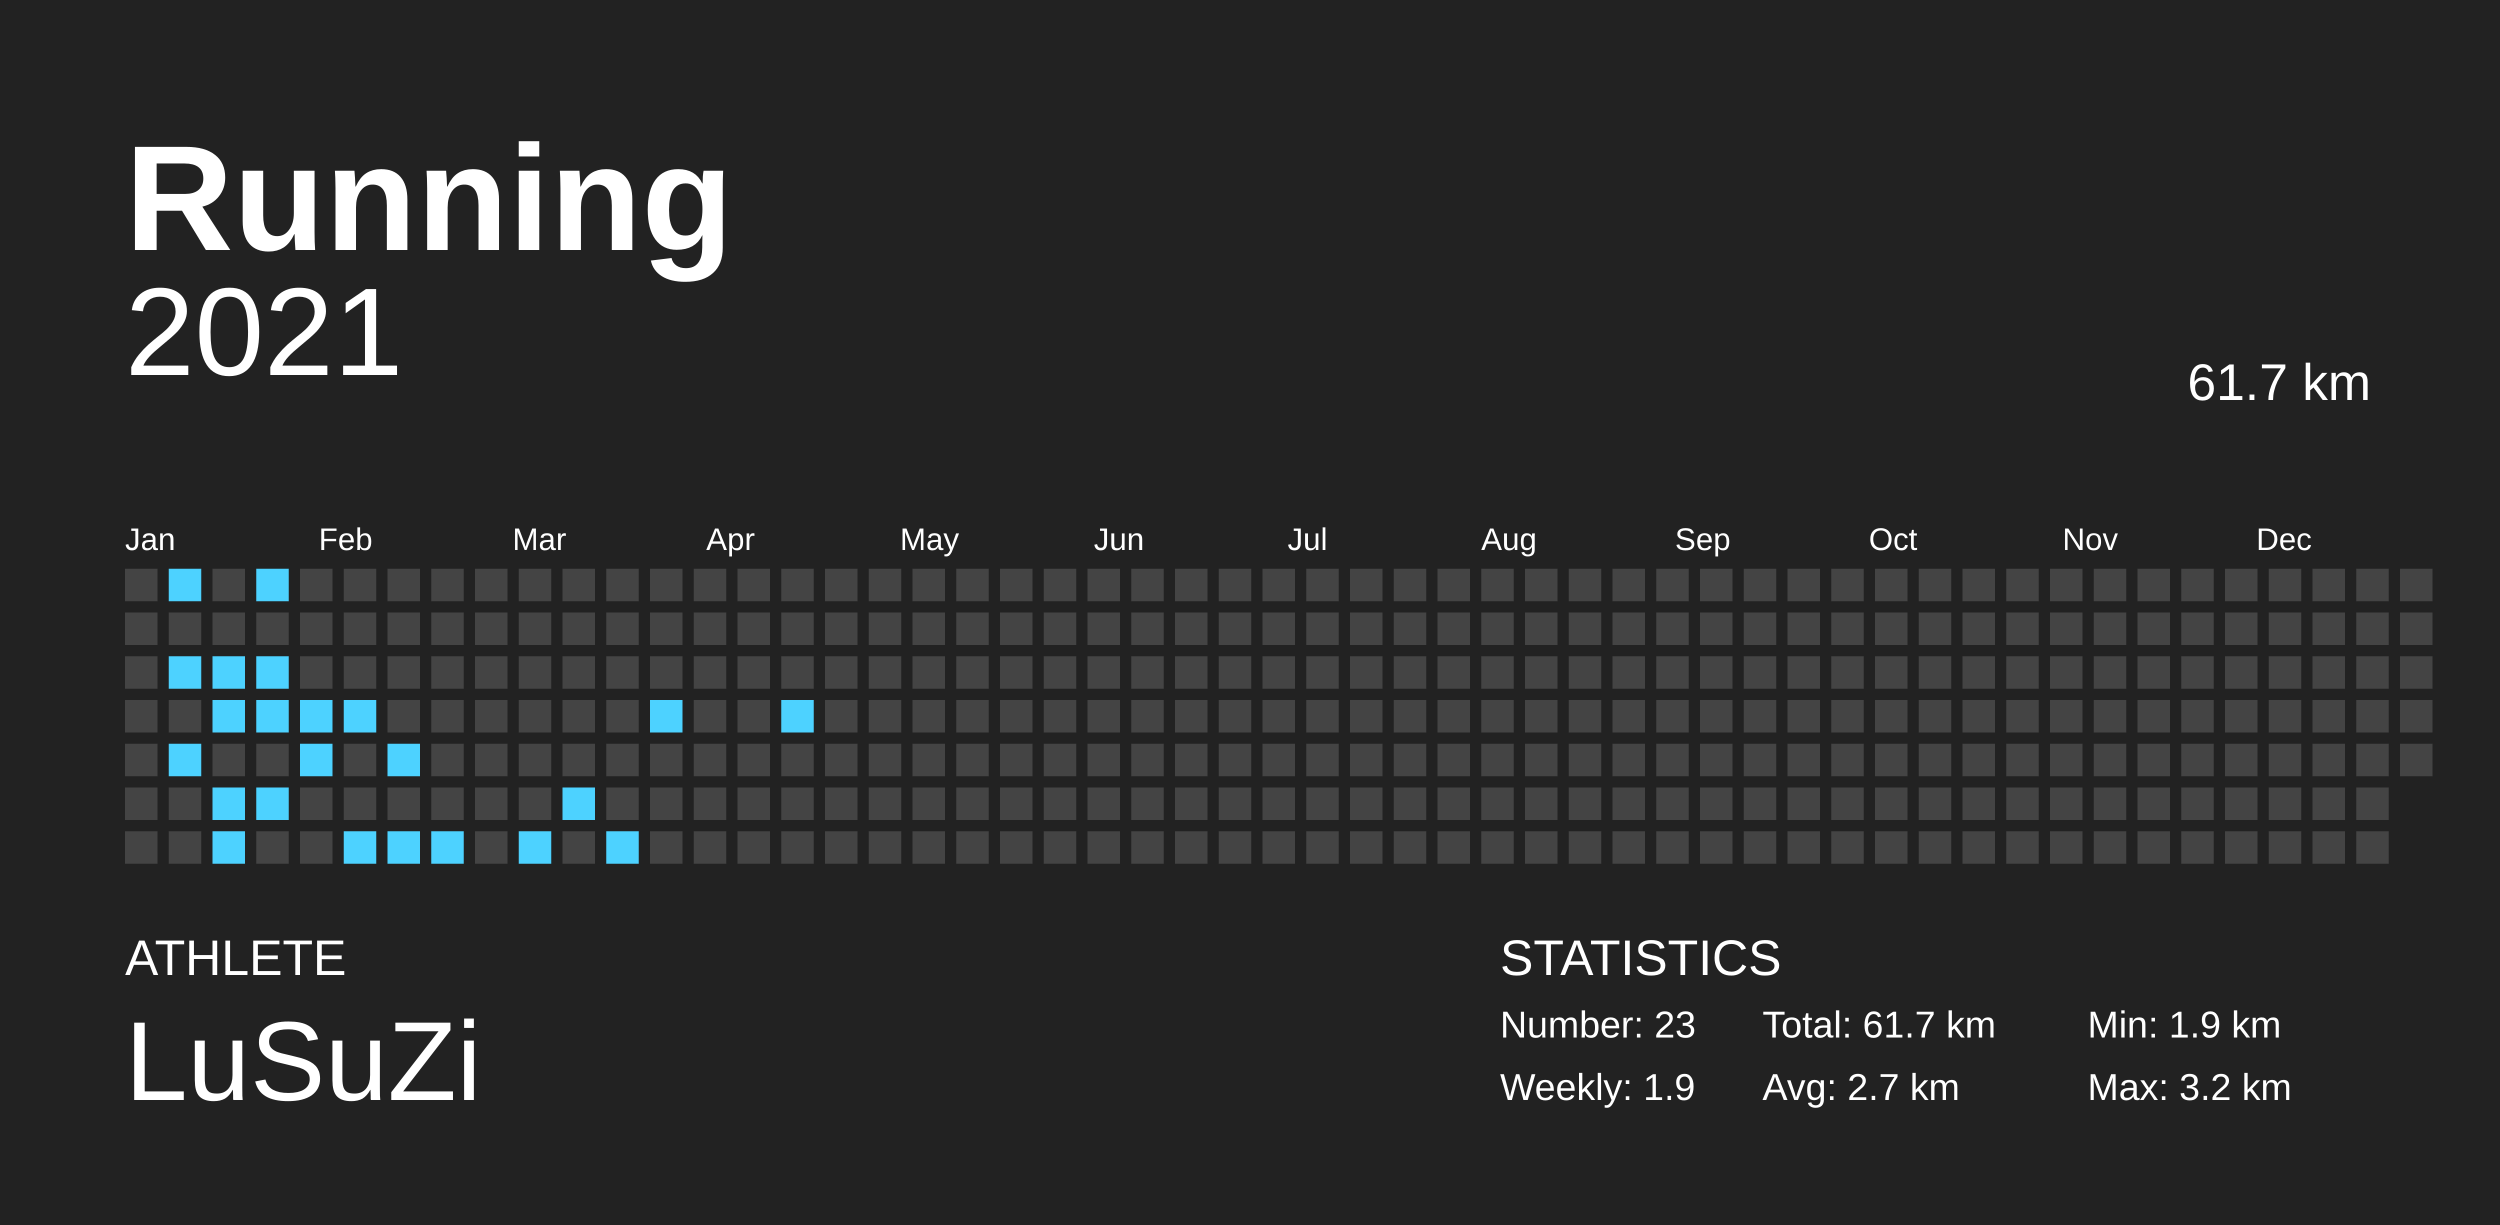
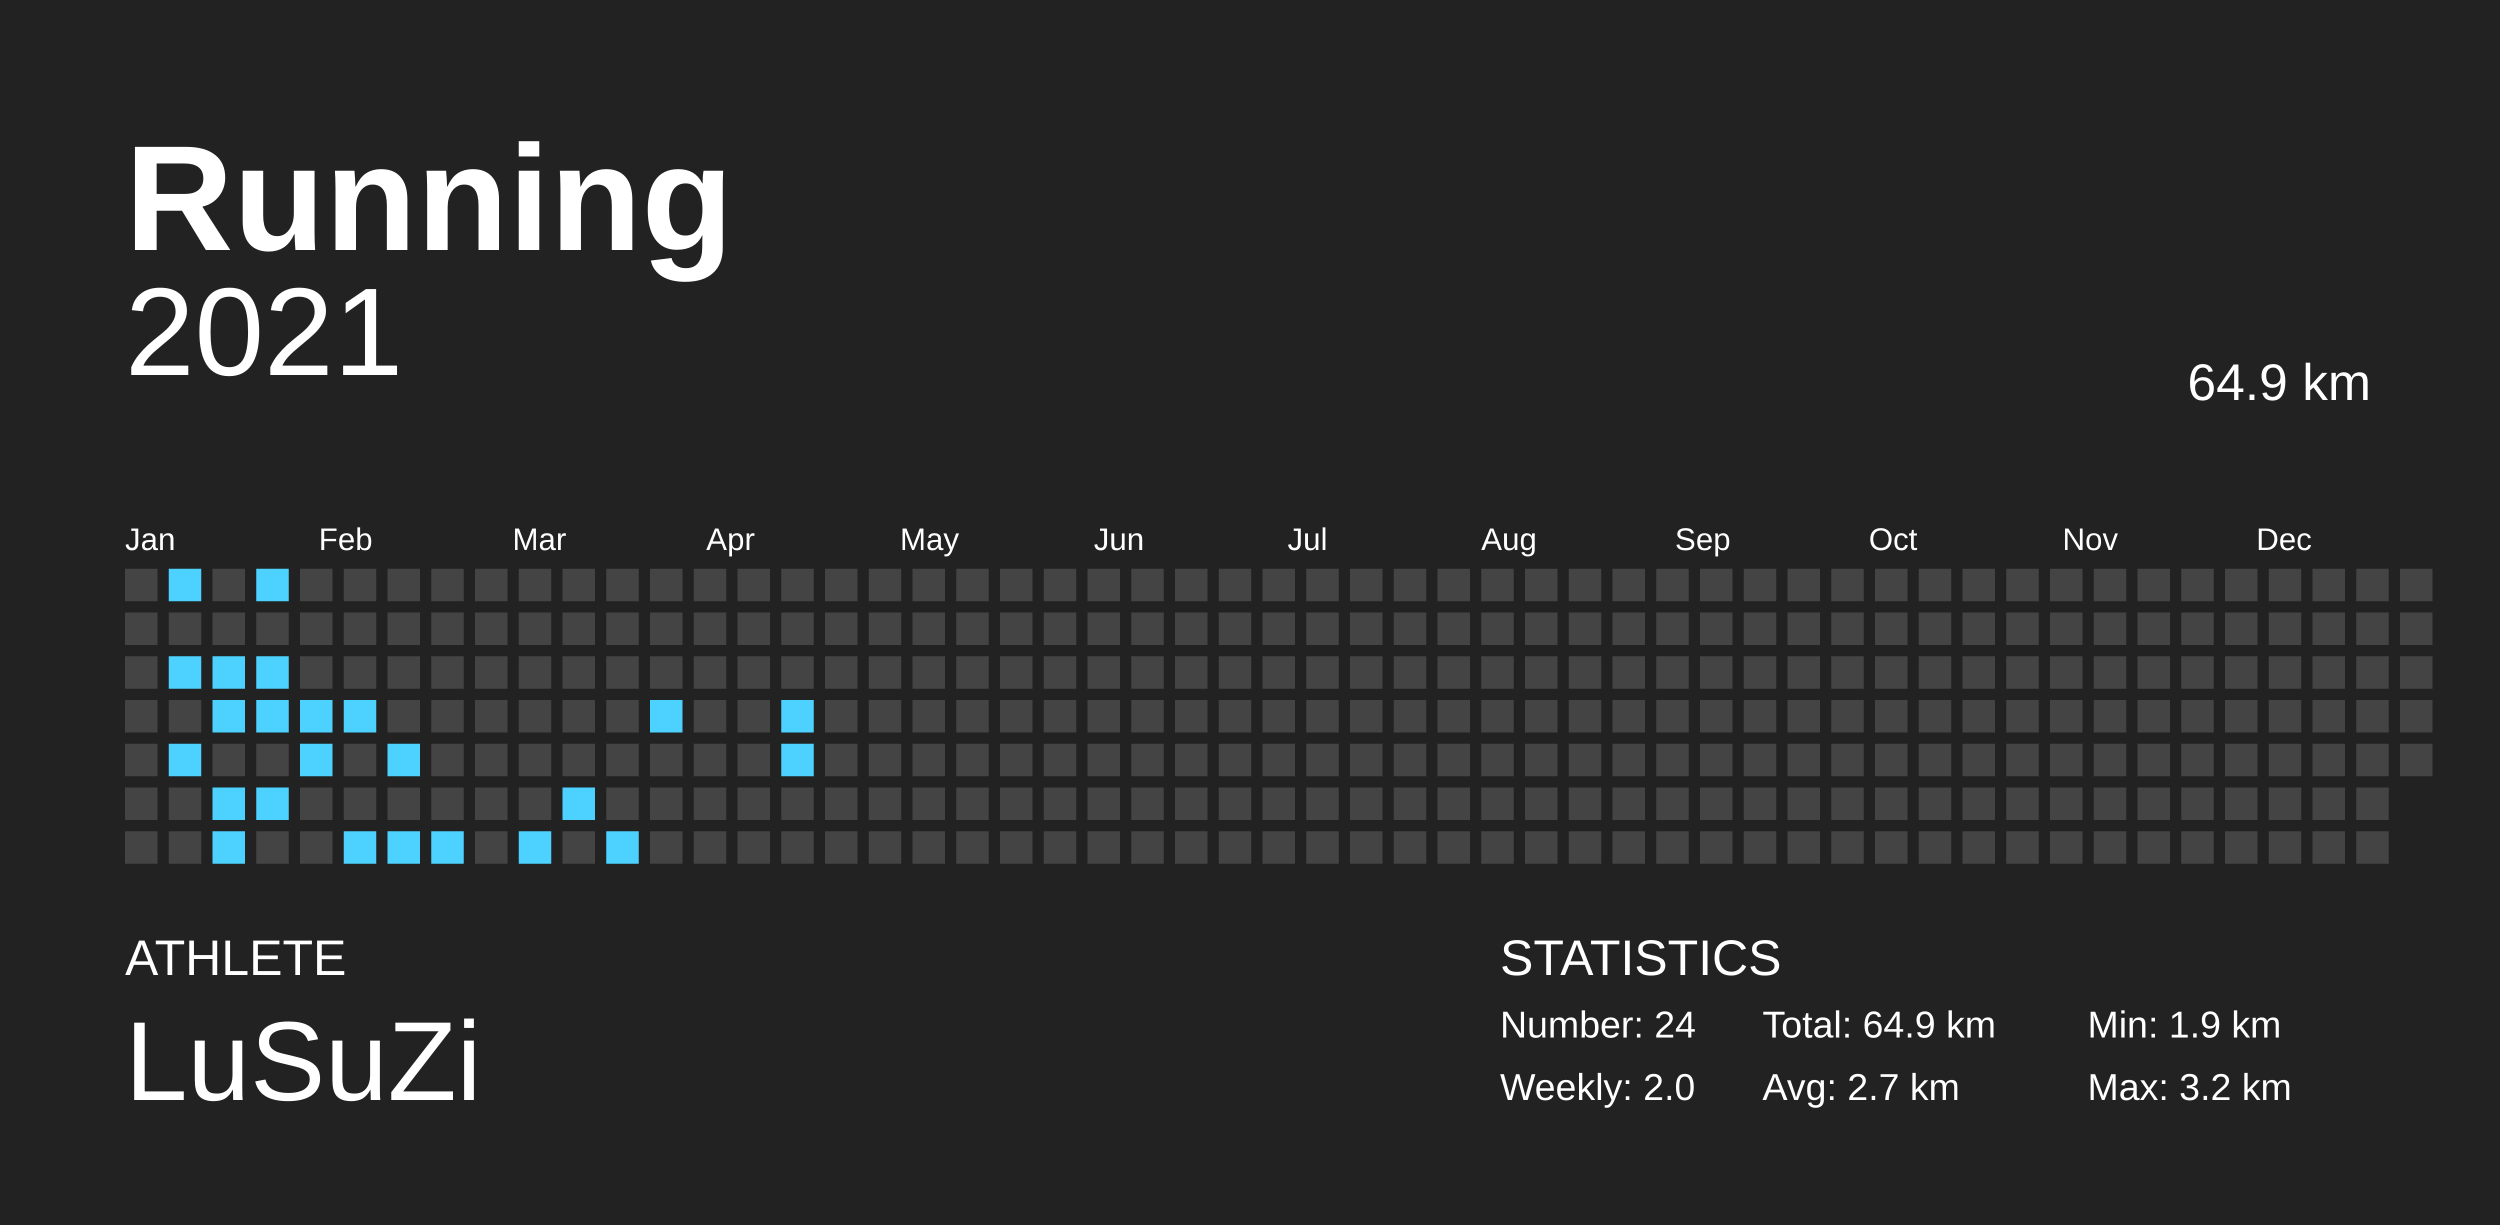
<svg xmlns="http://www.w3.org/2000/svg" baseProfile="full" height="98mm" version="1.1" viewBox="0,0,200,98" width="200mm">
  <defs />
  <rect fill="#222222" height="98" width="200" x="0" y="0" />
  <text fill="#FFFFFF" style="font-size:12px; font-family:Arial; font-weight:bold;" x="10" y="20">Running</text>
  <text fill="#FFFFFF" style="font-size:4px; font-family:Arial" x="10" y="78">ATHLETE</text>
  <text fill="#FFFFFF" style="font-size:9px; font-family:Arial" x="10" y="88">LuSuZi</text>
  <text fill="#FFFFFF" style="font-size:4px; font-family:Arial" x="120" y="78">STATISTICS</text>
-   <text fill="#FFFFFF" style="font-size:3px; font-family:Arial" x="120" y="83">Number: 23</text>
-   <text fill="#FFFFFF" style="font-size:3px; font-family:Arial" x="120" y="88">Weekly: 1.9</text>
-   <text fill="#FFFFFF" style="font-size:3px; font-family:Arial" x="141" y="83">Total: 61.7 km</text>
+   <text fill="#FFFFFF" style="font-size:3px; font-family:Arial" x="120" y="83">Number: 24</text>
+   <text fill="#FFFFFF" style="font-size:3px; font-family:Arial" x="120" y="88">Weekly: 2.0</text>
+   <text fill="#FFFFFF" style="font-size:3px; font-family:Arial" x="141" y="83">Total: 64.9 km</text>
  <text fill="#FFFFFF" style="font-size:3px; font-family:Arial" x="141" y="88">Avg: 2.7 km</text>
  <text fill="#FFFFFF" style="font-size:3px; font-family:Arial" x="167" y="83">Min: 1.9 km</text>
  <text fill="#FFFFFF" style="font-size:3px; font-family:Arial" x="167" y="88">Max: 3.2 km</text>
  <text alignment-baseline="hanging" fill="#FFFFFF" style="font-size:10.0px; font-family:Arial;" x="10" y="30">2021</text>
-   <text alignment-baseline="hanging" fill="#FFFFFF" style="font-size:4.125px; font-family:Arial;" x="175" y="32">61.7 km</text>
+   <text alignment-baseline="hanging" fill="#FFFFFF" style="font-size:4.125px; font-family:Arial;" x="175" y="32">64.9 km</text>
  <text fill="#FFFFFF" style="font-size:2.5px; font-family:Arial" x="10.0" y="44">Jan</text>
  <text fill="#FFFFFF" style="font-size:2.5px; font-family:Arial" x="25.5" y="44">Feb</text>
  <text fill="#FFFFFF" style="font-size:2.5px; font-family:Arial" x="41.0" y="44">Mar</text>
  <text fill="#FFFFFF" style="font-size:2.5px; font-family:Arial" x="56.5" y="44">Apr</text>
  <text fill="#FFFFFF" style="font-size:2.5px; font-family:Arial" x="72.0" y="44">May</text>
  <text fill="#FFFFFF" style="font-size:2.5px; font-family:Arial" x="87.5" y="44">Jun</text>
  <text fill="#FFFFFF" style="font-size:2.5px; font-family:Arial" x="103.0" y="44">Jul</text>
  <text fill="#FFFFFF" style="font-size:2.5px; font-family:Arial" x="118.5" y="44">Aug</text>
  <text fill="#FFFFFF" style="font-size:2.5px; font-family:Arial" x="134.0" y="44">Sep</text>
  <text fill="#FFFFFF" style="font-size:2.5px; font-family:Arial" x="149.5" y="44">Oct</text>
  <text fill="#FFFFFF" style="font-size:2.5px; font-family:Arial" x="165.0" y="44">Nov</text>
  <text fill="#FFFFFF" style="font-size:2.5px; font-family:Arial" x="180.5" y="44">Dec</text>
  <rect fill="#444444" height="2.6" width="2.6" x="10.0" y="45.5" />
  <rect fill="#444444" height="2.6" width="2.6" x="10.0" y="49.0" />
  <rect fill="#444444" height="2.6" width="2.6" x="10.0" y="52.5" />
  <rect fill="#444444" height="2.6" width="2.6" x="10.0" y="56.0" />
  <rect fill="#444444" height="2.6" width="2.6" x="10.0" y="59.5" />
  <rect fill="#444444" height="2.6" width="2.6" x="10.0" y="63.0" />
  <rect fill="#444444" height="2.6" width="2.6" x="10.0" y="66.5" />
  <rect fill="#4dd2ff" height="2.6" width="2.6" x="13.5" y="45.5" />
  <rect fill="#444444" height="2.6" width="2.6" x="13.5" y="49.0" />
  <rect fill="#4dd2ff" height="2.6" width="2.6" x="13.5" y="52.5" />
  <rect fill="#444444" height="2.6" width="2.6" x="13.5" y="56.0" />
  <rect fill="#4dd2ff" height="2.6" width="2.6" x="13.5" y="59.5" />
  <rect fill="#444444" height="2.6" width="2.6" x="13.5" y="63.0" />
  <rect fill="#444444" height="2.6" width="2.6" x="13.5" y="66.5" />
  <rect fill="#444444" height="2.6" width="2.6" x="17.0" y="45.5" />
  <rect fill="#444444" height="2.6" width="2.6" x="17.0" y="49.0" />
  <rect fill="#4dd2ff" height="2.6" width="2.6" x="17.0" y="52.5" />
  <rect fill="#4dd2ff" height="2.6" width="2.6" x="17.0" y="56.0" />
  <rect fill="#444444" height="2.6" width="2.6" x="17.0" y="59.5" />
  <rect fill="#4dd2ff" height="2.6" width="2.6" x="17.0" y="63.0" />
  <rect fill="#4dd2ff" height="2.6" width="2.6" x="17.0" y="66.5" />
  <rect fill="#4dd2ff" height="2.6" width="2.6" x="20.5" y="45.5" />
  <rect fill="#444444" height="2.6" width="2.6" x="20.5" y="49.0" />
  <rect fill="#4dd2ff" height="2.6" width="2.6" x="20.5" y="52.5" />
  <rect fill="#4dd2ff" height="2.6" width="2.6" x="20.5" y="56.0" />
  <rect fill="#444444" height="2.6" width="2.6" x="20.5" y="59.5" />
  <rect fill="#4dd2ff" height="2.6" width="2.6" x="20.5" y="63.0" />
  <rect fill="#444444" height="2.6" width="2.6" x="20.5" y="66.5" />
  <rect fill="#444444" height="2.6" width="2.6" x="24.0" y="45.5" />
  <rect fill="#444444" height="2.6" width="2.6" x="24.0" y="49.0" />
  <rect fill="#444444" height="2.6" width="2.6" x="24.0" y="52.5" />
  <rect fill="#4dd2ff" height="2.6" width="2.6" x="24.0" y="56.0" />
  <rect fill="#4dd2ff" height="2.6" width="2.6" x="24.0" y="59.5" />
  <rect fill="#444444" height="2.6" width="2.6" x="24.0" y="63.0" />
  <rect fill="#444444" height="2.6" width="2.6" x="24.0" y="66.5" />
  <rect fill="#444444" height="2.6" width="2.6" x="27.5" y="45.5" />
  <rect fill="#444444" height="2.6" width="2.6" x="27.5" y="49.0" />
  <rect fill="#444444" height="2.6" width="2.6" x="27.5" y="52.5" />
  <rect fill="#4dd2ff" height="2.6" width="2.6" x="27.5" y="56.0" />
  <rect fill="#444444" height="2.6" width="2.6" x="27.5" y="59.5" />
  <rect fill="#444444" height="2.6" width="2.6" x="27.5" y="63.0" />
  <rect fill="#4dd2ff" height="2.6" width="2.6" x="27.5" y="66.5" />
  <rect fill="#444444" height="2.6" width="2.6" x="31.0" y="45.5" />
  <rect fill="#444444" height="2.6" width="2.6" x="31.0" y="49.0" />
  <rect fill="#444444" height="2.6" width="2.6" x="31.0" y="52.5" />
  <rect fill="#444444" height="2.6" width="2.6" x="31.0" y="56.0" />
  <rect fill="#4dd2ff" height="2.6" width="2.6" x="31.0" y="59.5" />
  <rect fill="#444444" height="2.6" width="2.6" x="31.0" y="63.0" />
  <rect fill="#4dd2ff" height="2.6" width="2.6" x="31.0" y="66.5" />
  <rect fill="#444444" height="2.6" width="2.6" x="34.5" y="45.5" />
  <rect fill="#444444" height="2.6" width="2.6" x="34.5" y="49.0" />
  <rect fill="#444444" height="2.6" width="2.6" x="34.5" y="52.5" />
  <rect fill="#444444" height="2.6" width="2.6" x="34.5" y="56.0" />
  <rect fill="#444444" height="2.6" width="2.6" x="34.5" y="59.5" />
  <rect fill="#444444" height="2.6" width="2.6" x="34.5" y="63.0" />
  <rect fill="#4dd2ff" height="2.6" width="2.6" x="34.5" y="66.5" />
  <rect fill="#444444" height="2.6" width="2.6" x="38.0" y="45.5" />
  <rect fill="#444444" height="2.6" width="2.6" x="38.0" y="49.0" />
  <rect fill="#444444" height="2.6" width="2.6" x="38.0" y="52.5" />
  <rect fill="#444444" height="2.6" width="2.6" x="38.0" y="56.0" />
  <rect fill="#444444" height="2.6" width="2.6" x="38.0" y="59.5" />
  <rect fill="#444444" height="2.6" width="2.6" x="38.0" y="63.0" />
  <rect fill="#444444" height="2.6" width="2.6" x="38.0" y="66.5" />
  <rect fill="#444444" height="2.6" width="2.6" x="41.5" y="45.5" />
  <rect fill="#444444" height="2.6" width="2.6" x="41.5" y="49.0" />
  <rect fill="#444444" height="2.6" width="2.6" x="41.5" y="52.5" />
  <rect fill="#444444" height="2.6" width="2.6" x="41.5" y="56.0" />
  <rect fill="#444444" height="2.6" width="2.6" x="41.5" y="59.5" />
  <rect fill="#444444" height="2.6" width="2.6" x="41.5" y="63.0" />
  <rect fill="#4dd2ff" height="2.6" width="2.6" x="41.5" y="66.5" />
  <rect fill="#444444" height="2.6" width="2.6" x="45.0" y="45.5" />
  <rect fill="#444444" height="2.6" width="2.6" x="45.0" y="49.0" />
  <rect fill="#444444" height="2.6" width="2.6" x="45.0" y="52.5" />
  <rect fill="#444444" height="2.6" width="2.6" x="45.0" y="56.0" />
  <rect fill="#444444" height="2.6" width="2.6" x="45.0" y="59.5" />
  <rect fill="#4dd2ff" height="2.6" width="2.6" x="45.0" y="63.0" />
  <rect fill="#444444" height="2.6" width="2.6" x="45.0" y="66.5" />
  <rect fill="#444444" height="2.6" width="2.6" x="48.5" y="45.5" />
  <rect fill="#444444" height="2.6" width="2.6" x="48.5" y="49.0" />
  <rect fill="#444444" height="2.6" width="2.6" x="48.5" y="52.5" />
  <rect fill="#444444" height="2.6" width="2.6" x="48.5" y="56.0" />
  <rect fill="#444444" height="2.6" width="2.6" x="48.5" y="59.5" />
  <rect fill="#444444" height="2.6" width="2.6" x="48.5" y="63.0" />
  <rect fill="#4dd2ff" height="2.6" width="2.6" x="48.5" y="66.5" />
  <rect fill="#444444" height="2.6" width="2.6" x="52.0" y="45.5" />
  <rect fill="#444444" height="2.6" width="2.6" x="52.0" y="49.0" />
  <rect fill="#444444" height="2.6" width="2.6" x="52.0" y="52.5" />
  <rect fill="#4dd2ff" height="2.6" width="2.6" x="52.0" y="56.0" />
  <rect fill="#444444" height="2.6" width="2.6" x="52.0" y="59.5" />
  <rect fill="#444444" height="2.6" width="2.6" x="52.0" y="63.0" />
  <rect fill="#444444" height="2.6" width="2.6" x="52.0" y="66.5" />
  <rect fill="#444444" height="2.6" width="2.6" x="55.5" y="45.5" />
  <rect fill="#444444" height="2.6" width="2.6" x="55.5" y="49.0" />
  <rect fill="#444444" height="2.6" width="2.6" x="55.5" y="52.5" />
  <rect fill="#444444" height="2.6" width="2.6" x="55.5" y="56.0" />
  <rect fill="#444444" height="2.6" width="2.6" x="55.5" y="59.5" />
  <rect fill="#444444" height="2.6" width="2.6" x="55.5" y="63.0" />
  <rect fill="#444444" height="2.6" width="2.6" x="55.5" y="66.5" />
  <rect fill="#444444" height="2.6" width="2.6" x="59.0" y="45.5" />
  <rect fill="#444444" height="2.6" width="2.6" x="59.0" y="49.0" />
  <rect fill="#444444" height="2.6" width="2.6" x="59.0" y="52.5" />
  <rect fill="#444444" height="2.6" width="2.6" x="59.0" y="56.0" />
  <rect fill="#444444" height="2.6" width="2.6" x="59.0" y="59.5" />
  <rect fill="#444444" height="2.6" width="2.6" x="59.0" y="63.0" />
  <rect fill="#444444" height="2.6" width="2.6" x="59.0" y="66.5" />
  <rect fill="#444444" height="2.6" width="2.6" x="62.5" y="45.5" />
  <rect fill="#444444" height="2.6" width="2.6" x="62.5" y="49.0" />
  <rect fill="#444444" height="2.6" width="2.6" x="62.5" y="52.5" />
  <rect fill="#4dd2ff" height="2.6" width="2.6" x="62.5" y="56.0" />
-   <rect fill="#444444" height="2.6" width="2.6" x="62.5" y="59.5" />
+   <rect fill="#4dd2ff" height="2.6" width="2.6" x="62.5" y="59.5" />
  <rect fill="#444444" height="2.6" width="2.6" x="62.5" y="63.0" />
  <rect fill="#444444" height="2.6" width="2.6" x="62.5" y="66.5" />
  <rect fill="#444444" height="2.6" width="2.6" x="66.0" y="45.5" />
  <rect fill="#444444" height="2.6" width="2.6" x="66.0" y="49.0" />
  <rect fill="#444444" height="2.6" width="2.6" x="66.0" y="52.5" />
  <rect fill="#444444" height="2.6" width="2.6" x="66.0" y="56.0" />
  <rect fill="#444444" height="2.6" width="2.6" x="66.0" y="59.5" />
  <rect fill="#444444" height="2.6" width="2.6" x="66.0" y="63.0" />
  <rect fill="#444444" height="2.6" width="2.6" x="66.0" y="66.5" />
  <rect fill="#444444" height="2.6" width="2.6" x="69.5" y="45.5" />
  <rect fill="#444444" height="2.6" width="2.6" x="69.5" y="49.0" />
  <rect fill="#444444" height="2.6" width="2.6" x="69.5" y="52.5" />
  <rect fill="#444444" height="2.6" width="2.6" x="69.5" y="56.0" />
  <rect fill="#444444" height="2.6" width="2.6" x="69.5" y="59.5" />
  <rect fill="#444444" height="2.6" width="2.6" x="69.5" y="63.0" />
  <rect fill="#444444" height="2.6" width="2.6" x="69.5" y="66.5" />
  <rect fill="#444444" height="2.6" width="2.6" x="73.0" y="45.5" />
  <rect fill="#444444" height="2.6" width="2.6" x="73.0" y="49.0" />
  <rect fill="#444444" height="2.6" width="2.6" x="73.0" y="52.5" />
  <rect fill="#444444" height="2.6" width="2.6" x="73.0" y="56.0" />
  <rect fill="#444444" height="2.6" width="2.6" x="73.0" y="59.5" />
  <rect fill="#444444" height="2.6" width="2.6" x="73.0" y="63.0" />
  <rect fill="#444444" height="2.6" width="2.6" x="73.0" y="66.5" />
  <rect fill="#444444" height="2.6" width="2.6" x="76.5" y="45.5" />
  <rect fill="#444444" height="2.6" width="2.6" x="76.5" y="49.0" />
  <rect fill="#444444" height="2.6" width="2.6" x="76.5" y="52.5" />
  <rect fill="#444444" height="2.6" width="2.6" x="76.5" y="56.0" />
  <rect fill="#444444" height="2.6" width="2.6" x="76.5" y="59.5" />
  <rect fill="#444444" height="2.6" width="2.6" x="76.5" y="63.0" />
  <rect fill="#444444" height="2.6" width="2.6" x="76.5" y="66.5" />
  <rect fill="#444444" height="2.6" width="2.6" x="80.0" y="45.5" />
  <rect fill="#444444" height="2.6" width="2.6" x="80.0" y="49.0" />
  <rect fill="#444444" height="2.6" width="2.6" x="80.0" y="52.5" />
  <rect fill="#444444" height="2.6" width="2.6" x="80.0" y="56.0" />
  <rect fill="#444444" height="2.6" width="2.6" x="80.0" y="59.5" />
  <rect fill="#444444" height="2.6" width="2.6" x="80.0" y="63.0" />
  <rect fill="#444444" height="2.6" width="2.6" x="80.0" y="66.5" />
  <rect fill="#444444" height="2.6" width="2.6" x="83.5" y="45.5" />
  <rect fill="#444444" height="2.6" width="2.6" x="83.5" y="49.0" />
  <rect fill="#444444" height="2.6" width="2.6" x="83.5" y="52.5" />
  <rect fill="#444444" height="2.6" width="2.6" x="83.5" y="56.0" />
  <rect fill="#444444" height="2.6" width="2.6" x="83.5" y="59.5" />
  <rect fill="#444444" height="2.6" width="2.6" x="83.5" y="63.0" />
  <rect fill="#444444" height="2.6" width="2.6" x="83.5" y="66.5" />
  <rect fill="#444444" height="2.6" width="2.6" x="87.0" y="45.5" />
  <rect fill="#444444" height="2.6" width="2.6" x="87.0" y="49.0" />
  <rect fill="#444444" height="2.6" width="2.6" x="87.0" y="52.5" />
  <rect fill="#444444" height="2.6" width="2.6" x="87.0" y="56.0" />
  <rect fill="#444444" height="2.6" width="2.6" x="87.0" y="59.5" />
  <rect fill="#444444" height="2.6" width="2.6" x="87.0" y="63.0" />
  <rect fill="#444444" height="2.6" width="2.6" x="87.0" y="66.5" />
  <rect fill="#444444" height="2.6" width="2.6" x="90.5" y="45.5" />
  <rect fill="#444444" height="2.6" width="2.6" x="90.5" y="49.0" />
  <rect fill="#444444" height="2.6" width="2.6" x="90.5" y="52.5" />
  <rect fill="#444444" height="2.6" width="2.6" x="90.5" y="56.0" />
  <rect fill="#444444" height="2.6" width="2.6" x="90.5" y="59.5" />
  <rect fill="#444444" height="2.6" width="2.6" x="90.5" y="63.0" />
  <rect fill="#444444" height="2.6" width="2.6" x="90.5" y="66.5" />
  <rect fill="#444444" height="2.6" width="2.6" x="94.0" y="45.5" />
  <rect fill="#444444" height="2.6" width="2.6" x="94.0" y="49.0" />
  <rect fill="#444444" height="2.6" width="2.6" x="94.0" y="52.5" />
  <rect fill="#444444" height="2.6" width="2.6" x="94.0" y="56.0" />
  <rect fill="#444444" height="2.6" width="2.6" x="94.0" y="59.5" />
  <rect fill="#444444" height="2.6" width="2.6" x="94.0" y="63.0" />
  <rect fill="#444444" height="2.6" width="2.6" x="94.0" y="66.5" />
  <rect fill="#444444" height="2.6" width="2.6" x="97.5" y="45.5" />
  <rect fill="#444444" height="2.6" width="2.6" x="97.5" y="49.0" />
  <rect fill="#444444" height="2.6" width="2.6" x="97.5" y="52.5" />
  <rect fill="#444444" height="2.6" width="2.6" x="97.5" y="56.0" />
  <rect fill="#444444" height="2.6" width="2.6" x="97.5" y="59.5" />
  <rect fill="#444444" height="2.6" width="2.6" x="97.5" y="63.0" />
  <rect fill="#444444" height="2.6" width="2.6" x="97.5" y="66.5" />
  <rect fill="#444444" height="2.6" width="2.6" x="101.0" y="45.5" />
  <rect fill="#444444" height="2.6" width="2.6" x="101.0" y="49.0" />
  <rect fill="#444444" height="2.6" width="2.6" x="101.0" y="52.5" />
  <rect fill="#444444" height="2.6" width="2.6" x="101.0" y="56.0" />
  <rect fill="#444444" height="2.6" width="2.6" x="101.0" y="59.5" />
  <rect fill="#444444" height="2.6" width="2.6" x="101.0" y="63.0" />
  <rect fill="#444444" height="2.6" width="2.6" x="101.0" y="66.5" />
  <rect fill="#444444" height="2.6" width="2.6" x="104.5" y="45.5" />
  <rect fill="#444444" height="2.6" width="2.6" x="104.5" y="49.0" />
  <rect fill="#444444" height="2.6" width="2.6" x="104.5" y="52.5" />
  <rect fill="#444444" height="2.6" width="2.6" x="104.5" y="56.0" />
  <rect fill="#444444" height="2.6" width="2.6" x="104.5" y="59.5" />
  <rect fill="#444444" height="2.6" width="2.6" x="104.5" y="63.0" />
  <rect fill="#444444" height="2.6" width="2.6" x="104.5" y="66.5" />
  <rect fill="#444444" height="2.6" width="2.6" x="108.0" y="45.5" />
  <rect fill="#444444" height="2.6" width="2.6" x="108.0" y="49.0" />
  <rect fill="#444444" height="2.6" width="2.6" x="108.0" y="52.5" />
  <rect fill="#444444" height="2.6" width="2.6" x="108.0" y="56.0" />
  <rect fill="#444444" height="2.6" width="2.6" x="108.0" y="59.5" />
  <rect fill="#444444" height="2.6" width="2.6" x="108.0" y="63.0" />
  <rect fill="#444444" height="2.6" width="2.6" x="108.0" y="66.5" />
  <rect fill="#444444" height="2.6" width="2.6" x="111.5" y="45.5" />
  <rect fill="#444444" height="2.6" width="2.6" x="111.5" y="49.0" />
  <rect fill="#444444" height="2.6" width="2.6" x="111.5" y="52.5" />
  <rect fill="#444444" height="2.6" width="2.6" x="111.5" y="56.0" />
  <rect fill="#444444" height="2.6" width="2.6" x="111.5" y="59.5" />
  <rect fill="#444444" height="2.6" width="2.6" x="111.5" y="63.0" />
  <rect fill="#444444" height="2.6" width="2.6" x="111.5" y="66.5" />
  <rect fill="#444444" height="2.6" width="2.6" x="115.0" y="45.5" />
  <rect fill="#444444" height="2.6" width="2.6" x="115.0" y="49.0" />
  <rect fill="#444444" height="2.6" width="2.6" x="115.0" y="52.5" />
  <rect fill="#444444" height="2.6" width="2.6" x="115.0" y="56.0" />
  <rect fill="#444444" height="2.6" width="2.6" x="115.0" y="59.5" />
  <rect fill="#444444" height="2.6" width="2.6" x="115.0" y="63.0" />
  <rect fill="#444444" height="2.6" width="2.6" x="115.0" y="66.5" />
  <rect fill="#444444" height="2.6" width="2.6" x="118.5" y="45.5" />
  <rect fill="#444444" height="2.6" width="2.6" x="118.5" y="49.0" />
  <rect fill="#444444" height="2.6" width="2.6" x="118.5" y="52.5" />
  <rect fill="#444444" height="2.6" width="2.6" x="118.5" y="56.0" />
  <rect fill="#444444" height="2.6" width="2.6" x="118.5" y="59.5" />
  <rect fill="#444444" height="2.6" width="2.6" x="118.5" y="63.0" />
  <rect fill="#444444" height="2.6" width="2.6" x="118.5" y="66.5" />
  <rect fill="#444444" height="2.6" width="2.6" x="122.0" y="45.5" />
  <rect fill="#444444" height="2.6" width="2.6" x="122.0" y="49.0" />
  <rect fill="#444444" height="2.6" width="2.6" x="122.0" y="52.5" />
  <rect fill="#444444" height="2.6" width="2.6" x="122.0" y="56.0" />
  <rect fill="#444444" height="2.6" width="2.6" x="122.0" y="59.5" />
  <rect fill="#444444" height="2.6" width="2.6" x="122.0" y="63.0" />
  <rect fill="#444444" height="2.6" width="2.6" x="122.0" y="66.5" />
  <rect fill="#444444" height="2.6" width="2.6" x="125.5" y="45.5" />
  <rect fill="#444444" height="2.6" width="2.6" x="125.5" y="49.0" />
  <rect fill="#444444" height="2.6" width="2.6" x="125.5" y="52.5" />
  <rect fill="#444444" height="2.6" width="2.6" x="125.5" y="56.0" />
  <rect fill="#444444" height="2.6" width="2.6" x="125.5" y="59.5" />
  <rect fill="#444444" height="2.6" width="2.6" x="125.5" y="63.0" />
  <rect fill="#444444" height="2.6" width="2.6" x="125.5" y="66.5" />
  <rect fill="#444444" height="2.6" width="2.6" x="129.0" y="45.5" />
  <rect fill="#444444" height="2.6" width="2.6" x="129.0" y="49.0" />
  <rect fill="#444444" height="2.6" width="2.6" x="129.0" y="52.5" />
  <rect fill="#444444" height="2.6" width="2.6" x="129.0" y="56.0" />
  <rect fill="#444444" height="2.6" width="2.6" x="129.0" y="59.5" />
  <rect fill="#444444" height="2.6" width="2.6" x="129.0" y="63.0" />
  <rect fill="#444444" height="2.6" width="2.6" x="129.0" y="66.5" />
  <rect fill="#444444" height="2.6" width="2.6" x="132.5" y="45.5" />
  <rect fill="#444444" height="2.6" width="2.6" x="132.5" y="49.0" />
  <rect fill="#444444" height="2.6" width="2.6" x="132.5" y="52.5" />
  <rect fill="#444444" height="2.6" width="2.6" x="132.5" y="56.0" />
  <rect fill="#444444" height="2.6" width="2.6" x="132.5" y="59.5" />
  <rect fill="#444444" height="2.6" width="2.6" x="132.5" y="63.0" />
  <rect fill="#444444" height="2.6" width="2.6" x="132.5" y="66.5" />
  <rect fill="#444444" height="2.6" width="2.6" x="136.0" y="45.5" />
  <rect fill="#444444" height="2.6" width="2.6" x="136.0" y="49.0" />
  <rect fill="#444444" height="2.6" width="2.6" x="136.0" y="52.5" />
  <rect fill="#444444" height="2.6" width="2.6" x="136.0" y="56.0" />
  <rect fill="#444444" height="2.6" width="2.6" x="136.0" y="59.5" />
  <rect fill="#444444" height="2.6" width="2.6" x="136.0" y="63.0" />
  <rect fill="#444444" height="2.6" width="2.6" x="136.0" y="66.5" />
  <rect fill="#444444" height="2.6" width="2.6" x="139.5" y="45.5" />
  <rect fill="#444444" height="2.6" width="2.6" x="139.5" y="49.0" />
  <rect fill="#444444" height="2.6" width="2.6" x="139.5" y="52.5" />
  <rect fill="#444444" height="2.6" width="2.6" x="139.5" y="56.0" />
  <rect fill="#444444" height="2.6" width="2.6" x="139.5" y="59.5" />
  <rect fill="#444444" height="2.6" width="2.6" x="139.5" y="63.0" />
  <rect fill="#444444" height="2.6" width="2.6" x="139.5" y="66.5" />
  <rect fill="#444444" height="2.6" width="2.6" x="143.0" y="45.5" />
  <rect fill="#444444" height="2.6" width="2.6" x="143.0" y="49.0" />
  <rect fill="#444444" height="2.6" width="2.6" x="143.0" y="52.5" />
  <rect fill="#444444" height="2.6" width="2.6" x="143.0" y="56.0" />
  <rect fill="#444444" height="2.6" width="2.6" x="143.0" y="59.5" />
  <rect fill="#444444" height="2.6" width="2.6" x="143.0" y="63.0" />
  <rect fill="#444444" height="2.6" width="2.6" x="143.0" y="66.5" />
  <rect fill="#444444" height="2.6" width="2.6" x="146.5" y="45.5" />
  <rect fill="#444444" height="2.6" width="2.6" x="146.5" y="49.0" />
  <rect fill="#444444" height="2.6" width="2.6" x="146.5" y="52.5" />
  <rect fill="#444444" height="2.6" width="2.6" x="146.5" y="56.0" />
  <rect fill="#444444" height="2.6" width="2.6" x="146.5" y="59.5" />
  <rect fill="#444444" height="2.6" width="2.6" x="146.5" y="63.0" />
  <rect fill="#444444" height="2.6" width="2.6" x="146.5" y="66.5" />
  <rect fill="#444444" height="2.6" width="2.6" x="150.0" y="45.5" />
  <rect fill="#444444" height="2.6" width="2.6" x="150.0" y="49.0" />
  <rect fill="#444444" height="2.6" width="2.6" x="150.0" y="52.5" />
  <rect fill="#444444" height="2.6" width="2.6" x="150.0" y="56.0" />
  <rect fill="#444444" height="2.6" width="2.6" x="150.0" y="59.5" />
  <rect fill="#444444" height="2.6" width="2.6" x="150.0" y="63.0" />
  <rect fill="#444444" height="2.6" width="2.6" x="150.0" y="66.5" />
  <rect fill="#444444" height="2.6" width="2.6" x="153.5" y="45.5" />
  <rect fill="#444444" height="2.6" width="2.6" x="153.5" y="49.0" />
  <rect fill="#444444" height="2.6" width="2.6" x="153.5" y="52.5" />
  <rect fill="#444444" height="2.6" width="2.6" x="153.5" y="56.0" />
  <rect fill="#444444" height="2.6" width="2.6" x="153.5" y="59.5" />
  <rect fill="#444444" height="2.6" width="2.6" x="153.5" y="63.0" />
  <rect fill="#444444" height="2.6" width="2.6" x="153.5" y="66.5" />
  <rect fill="#444444" height="2.6" width="2.6" x="157.0" y="45.5" />
  <rect fill="#444444" height="2.6" width="2.6" x="157.0" y="49.0" />
  <rect fill="#444444" height="2.6" width="2.6" x="157.0" y="52.5" />
  <rect fill="#444444" height="2.6" width="2.6" x="157.0" y="56.0" />
  <rect fill="#444444" height="2.6" width="2.6" x="157.0" y="59.5" />
  <rect fill="#444444" height="2.6" width="2.6" x="157.0" y="63.0" />
  <rect fill="#444444" height="2.6" width="2.6" x="157.0" y="66.5" />
  <rect fill="#444444" height="2.6" width="2.6" x="160.5" y="45.5" />
  <rect fill="#444444" height="2.6" width="2.6" x="160.5" y="49.0" />
  <rect fill="#444444" height="2.6" width="2.6" x="160.5" y="52.5" />
  <rect fill="#444444" height="2.6" width="2.6" x="160.5" y="56.0" />
  <rect fill="#444444" height="2.6" width="2.6" x="160.5" y="59.5" />
  <rect fill="#444444" height="2.6" width="2.6" x="160.5" y="63.0" />
  <rect fill="#444444" height="2.6" width="2.6" x="160.5" y="66.5" />
  <rect fill="#444444" height="2.6" width="2.6" x="164.0" y="45.5" />
  <rect fill="#444444" height="2.6" width="2.6" x="164.0" y="49.0" />
  <rect fill="#444444" height="2.6" width="2.6" x="164.0" y="52.5" />
  <rect fill="#444444" height="2.6" width="2.6" x="164.0" y="56.0" />
  <rect fill="#444444" height="2.6" width="2.6" x="164.0" y="59.5" />
  <rect fill="#444444" height="2.6" width="2.6" x="164.0" y="63.0" />
  <rect fill="#444444" height="2.6" width="2.6" x="164.0" y="66.5" />
  <rect fill="#444444" height="2.6" width="2.6" x="167.5" y="45.5" />
  <rect fill="#444444" height="2.6" width="2.6" x="167.5" y="49.0" />
  <rect fill="#444444" height="2.6" width="2.6" x="167.5" y="52.5" />
  <rect fill="#444444" height="2.6" width="2.6" x="167.5" y="56.0" />
  <rect fill="#444444" height="2.6" width="2.6" x="167.5" y="59.5" />
  <rect fill="#444444" height="2.6" width="2.6" x="167.5" y="63.0" />
  <rect fill="#444444" height="2.6" width="2.6" x="167.5" y="66.5" />
  <rect fill="#444444" height="2.6" width="2.6" x="171.0" y="45.5" />
  <rect fill="#444444" height="2.6" width="2.6" x="171.0" y="49.0" />
  <rect fill="#444444" height="2.6" width="2.6" x="171.0" y="52.5" />
  <rect fill="#444444" height="2.6" width="2.6" x="171.0" y="56.0" />
  <rect fill="#444444" height="2.6" width="2.6" x="171.0" y="59.5" />
  <rect fill="#444444" height="2.6" width="2.6" x="171.0" y="63.0" />
  <rect fill="#444444" height="2.6" width="2.6" x="171.0" y="66.5" />
  <rect fill="#444444" height="2.6" width="2.6" x="174.5" y="45.5" />
  <rect fill="#444444" height="2.6" width="2.6" x="174.5" y="49.0" />
  <rect fill="#444444" height="2.6" width="2.6" x="174.5" y="52.5" />
  <rect fill="#444444" height="2.6" width="2.6" x="174.5" y="56.0" />
  <rect fill="#444444" height="2.6" width="2.6" x="174.5" y="59.5" />
  <rect fill="#444444" height="2.6" width="2.6" x="174.5" y="63.0" />
  <rect fill="#444444" height="2.6" width="2.6" x="174.5" y="66.5" />
  <rect fill="#444444" height="2.6" width="2.6" x="178.0" y="45.5" />
  <rect fill="#444444" height="2.6" width="2.6" x="178.0" y="49.0" />
  <rect fill="#444444" height="2.6" width="2.6" x="178.0" y="52.5" />
  <rect fill="#444444" height="2.6" width="2.6" x="178.0" y="56.0" />
  <rect fill="#444444" height="2.6" width="2.6" x="178.0" y="59.5" />
  <rect fill="#444444" height="2.6" width="2.6" x="178.0" y="63.0" />
  <rect fill="#444444" height="2.6" width="2.6" x="178.0" y="66.5" />
  <rect fill="#444444" height="2.6" width="2.6" x="181.5" y="45.5" />
  <rect fill="#444444" height="2.6" width="2.6" x="181.5" y="49.0" />
  <rect fill="#444444" height="2.6" width="2.6" x="181.5" y="52.5" />
  <rect fill="#444444" height="2.6" width="2.6" x="181.5" y="56.0" />
  <rect fill="#444444" height="2.6" width="2.6" x="181.5" y="59.5" />
  <rect fill="#444444" height="2.6" width="2.6" x="181.5" y="63.0" />
  <rect fill="#444444" height="2.6" width="2.6" x="181.5" y="66.5" />
  <rect fill="#444444" height="2.6" width="2.6" x="185.0" y="45.5" />
  <rect fill="#444444" height="2.6" width="2.6" x="185.0" y="49.0" />
  <rect fill="#444444" height="2.6" width="2.6" x="185.0" y="52.5" />
  <rect fill="#444444" height="2.6" width="2.6" x="185.0" y="56.0" />
  <rect fill="#444444" height="2.6" width="2.6" x="185.0" y="59.5" />
  <rect fill="#444444" height="2.6" width="2.6" x="185.0" y="63.0" />
  <rect fill="#444444" height="2.6" width="2.6" x="185.0" y="66.5" />
  <rect fill="#444444" height="2.6" width="2.6" x="188.5" y="45.5" />
  <rect fill="#444444" height="2.6" width="2.6" x="188.5" y="49.0" />
  <rect fill="#444444" height="2.6" width="2.6" x="188.5" y="52.5" />
  <rect fill="#444444" height="2.6" width="2.6" x="188.5" y="56.0" />
  <rect fill="#444444" height="2.6" width="2.6" x="188.5" y="59.5" />
  <rect fill="#444444" height="2.6" width="2.6" x="188.5" y="63.0" />
  <rect fill="#444444" height="2.6" width="2.6" x="188.5" y="66.5" />
  <rect fill="#444444" height="2.6" width="2.6" x="192.0" y="45.5" />
  <rect fill="#444444" height="2.6" width="2.6" x="192.0" y="49.0" />
  <rect fill="#444444" height="2.6" width="2.6" x="192.0" y="52.5" />
  <rect fill="#444444" height="2.6" width="2.6" x="192.0" y="56.0" />
  <rect fill="#444444" height="2.6" width="2.6" x="192.0" y="59.5" />
</svg>
